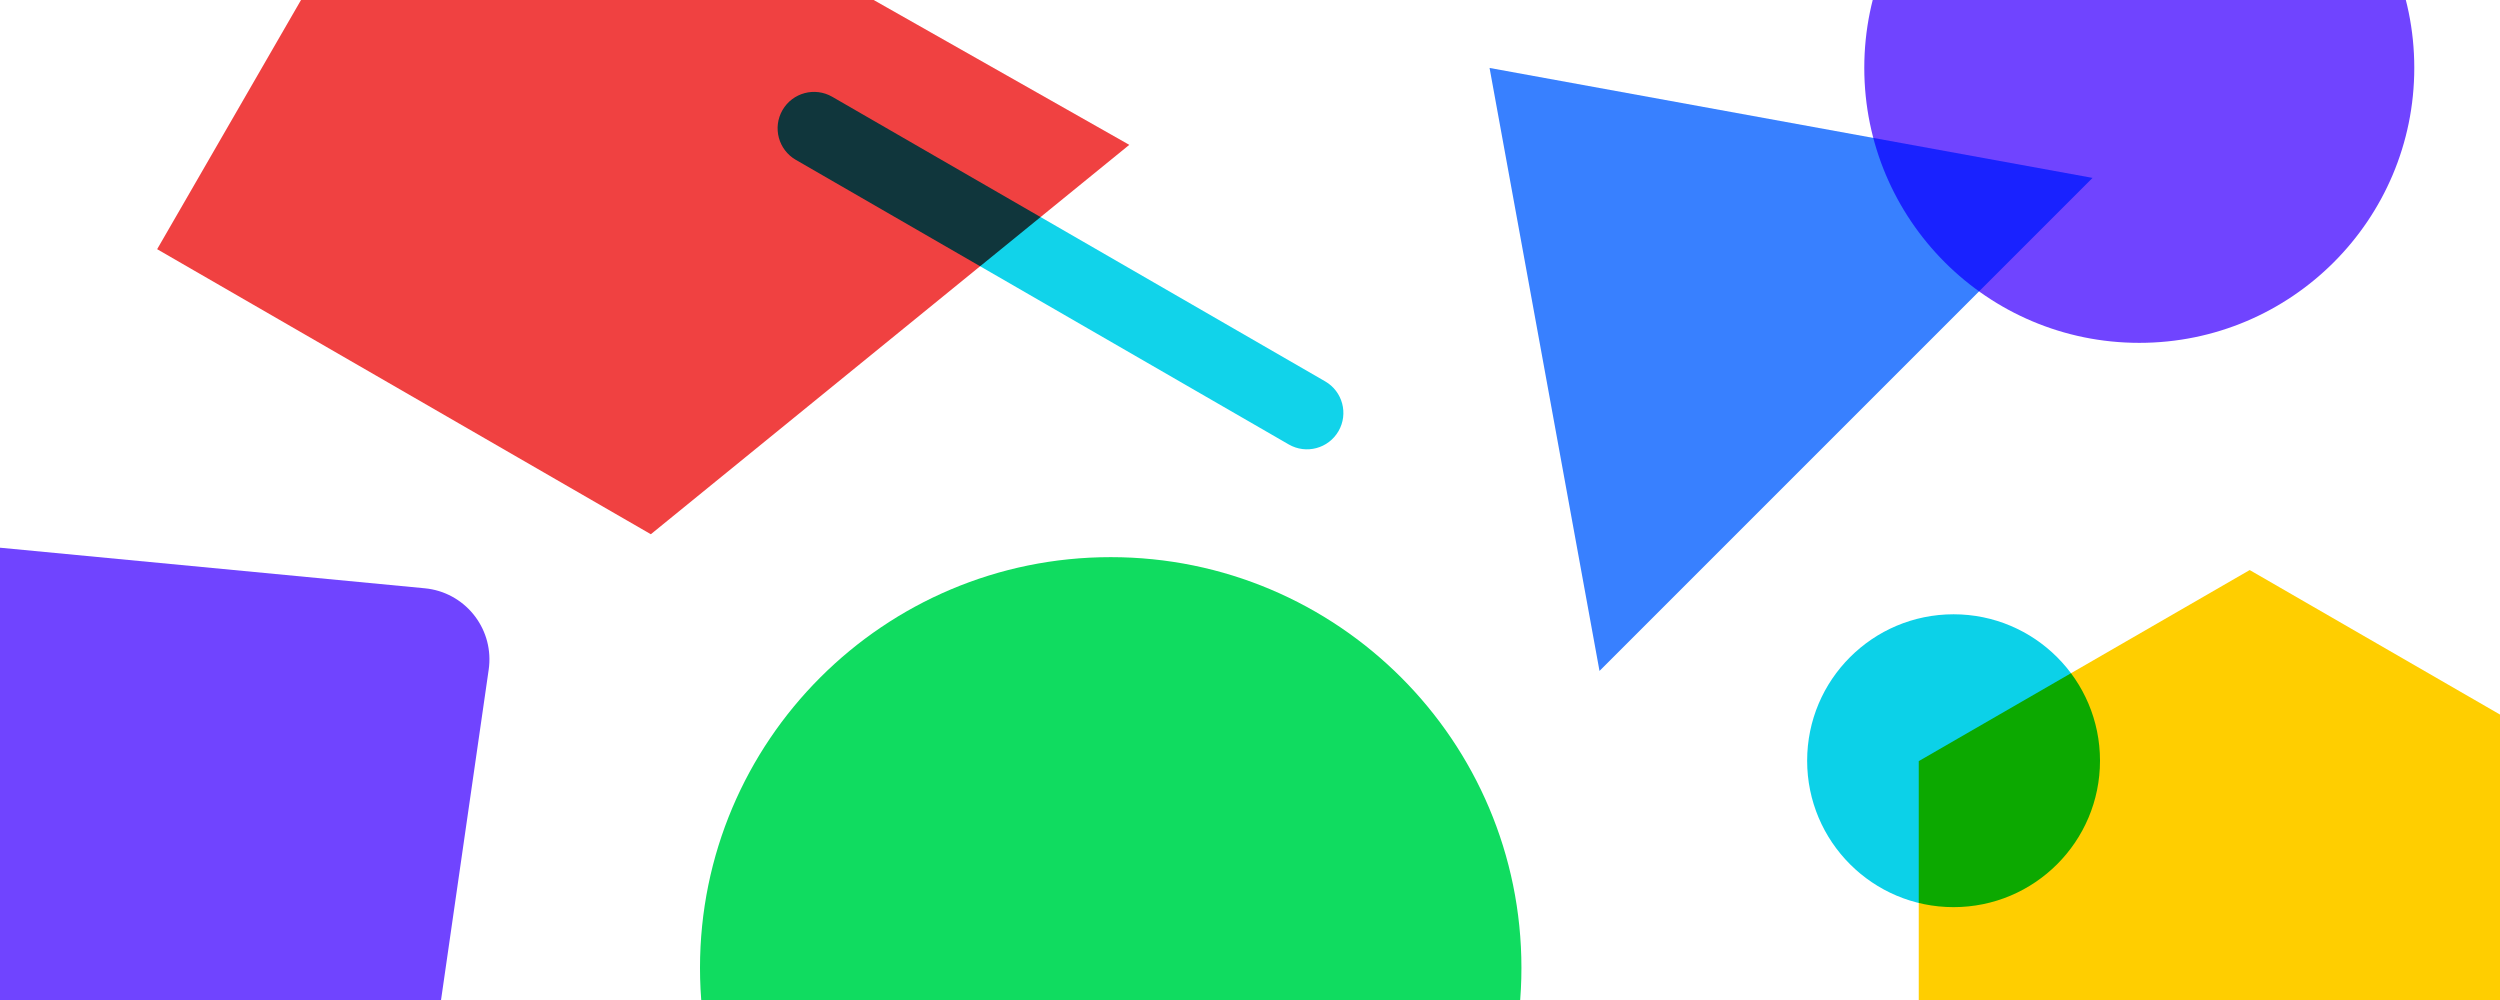
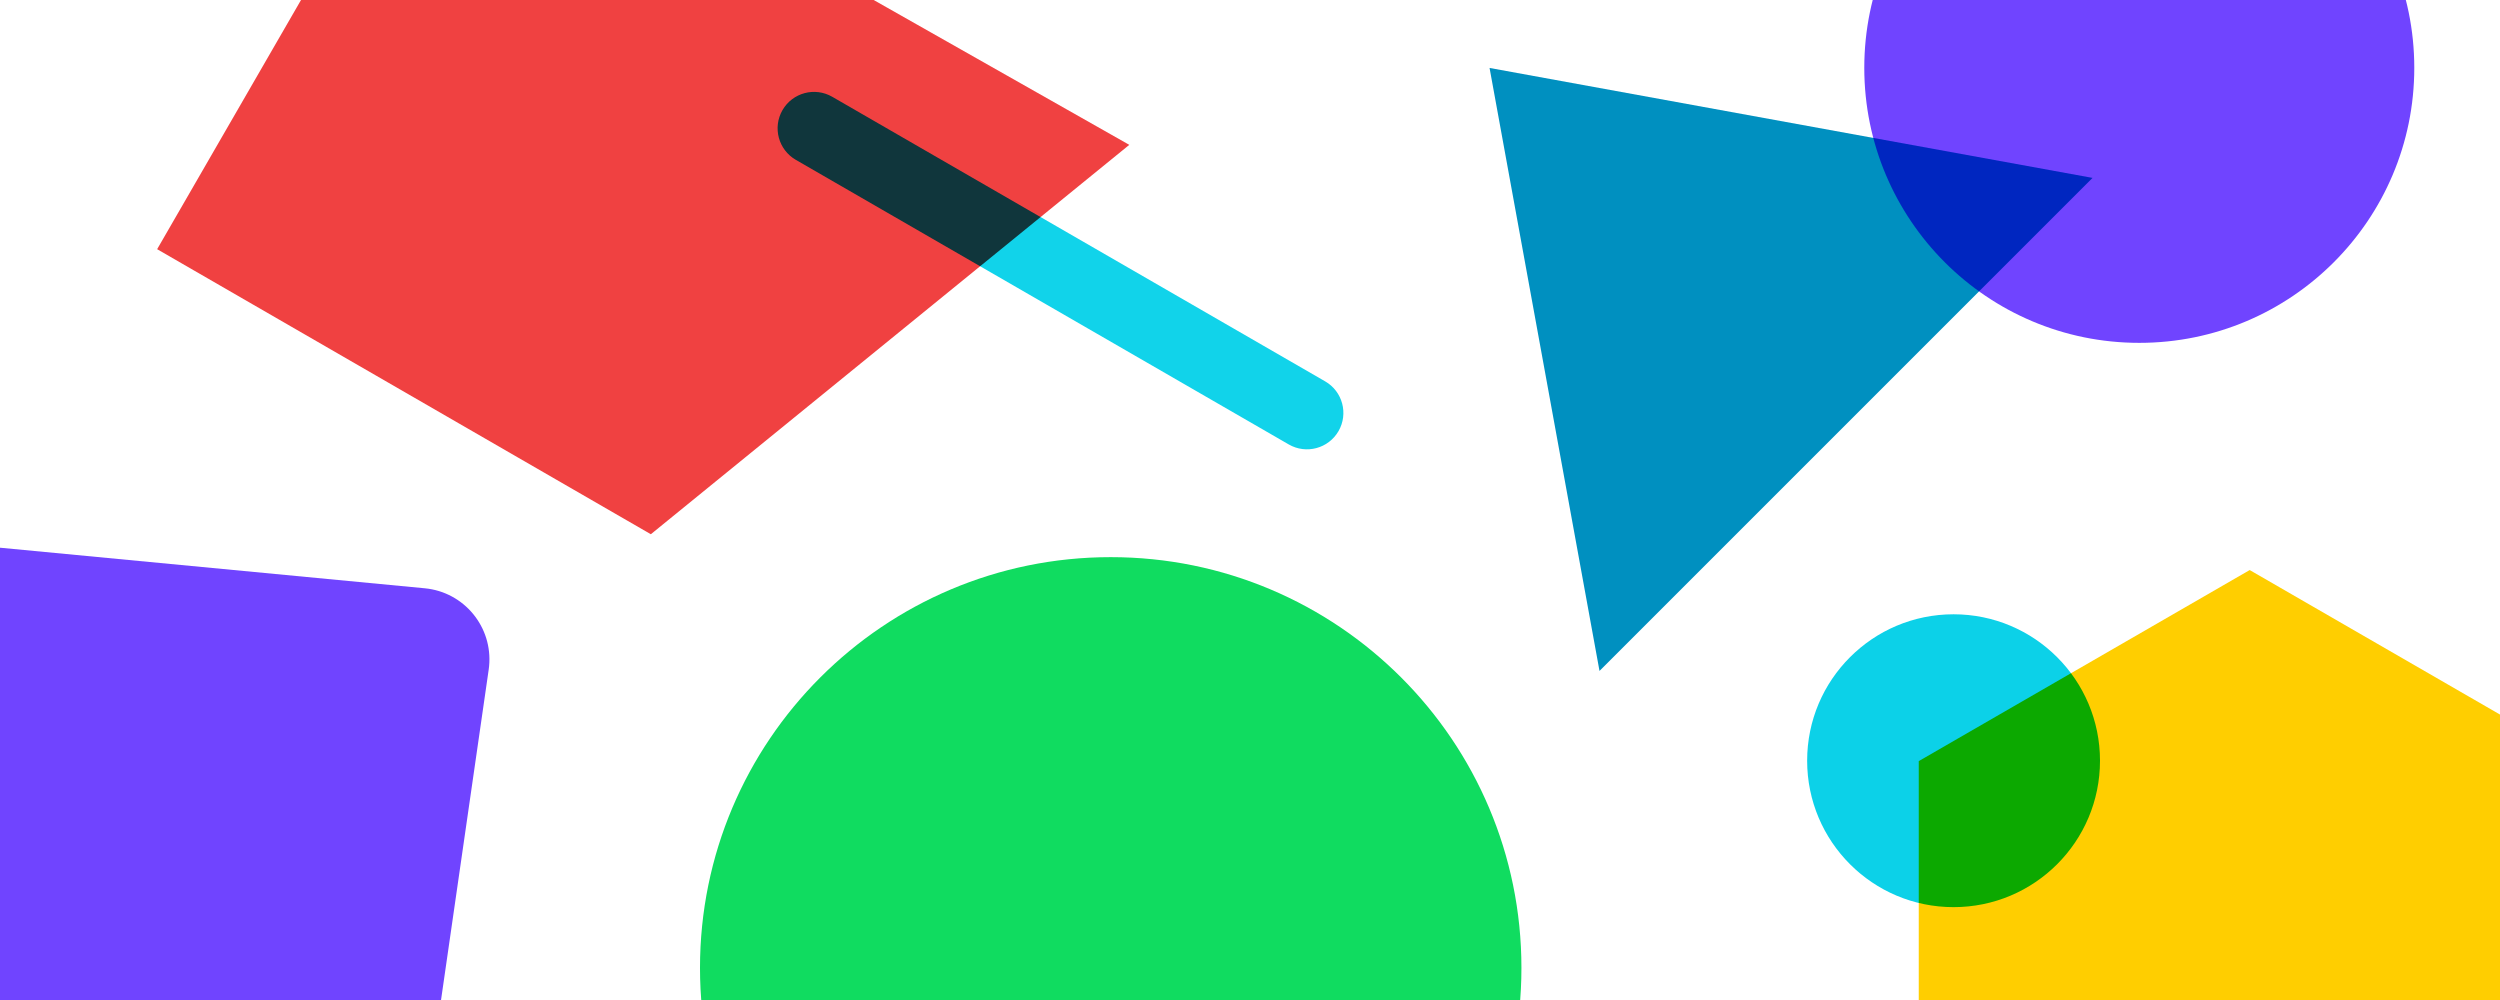
<svg xmlns="http://www.w3.org/2000/svg" width="350" height="140" style="background:#f6f7f9">
  <g fill="none" fill-rule="evenodd">
    <path fill="#F04141" style="mix-blend-mode:multiply" d="M61.905-34.23l96.194 54.51-66.982 54.512L22 34.887z" />
    <circle fill="#10DC60" style="mix-blend-mode:multiply" cx="155.5" cy="135.5" r="57.5" />
-     <path fill="#3880FF" style="mix-blend-mode:multiply" d="M208.538 9.513l84.417 15.392L223.93 93.93z" />
+     <path fill="#0090c0" style="mix-blend-mode:multiply" d="M208.538 9.513l84.417 15.392L223.93 93.93z" />
    <path fill="#FFCE00" style="mix-blend-mode:multiply" d="M268.625 106.557l46.332-26.75 46.332 26.75v53.5l-46.332 26.75-46.332-26.75z" />
    <circle fill="#7044FF" style="mix-blend-mode:multiply" cx="299.5" cy="9.5" r="38.5" />
    <rect fill="#11D3EA" style="mix-blend-mode:multiply" transform="rotate(-60 148.47 37.886)" x="143.372" y="-7.056" width="10.196" height="89.884" rx="5.098" />
    <path d="M-25.389 74.253l84.86 8.107c5.498.525 9.53 5.407 9.004 10.905a10 10 0 0 1-.057.477l-12.36 85.671a10.002 10.002 0 0 1-11.634 8.42l-86.351-15.226c-5.44-.959-9.07-6.145-8.112-11.584l13.851-78.551a10 10 0 0 1 10.799-8.219z" fill="#7044FF" style="mix-blend-mode:multiply" />
    <circle fill="#0CD1E8" style="mix-blend-mode:multiply" cx="273.5" cy="106.5" r="20.5" />
  </g>
</svg>
